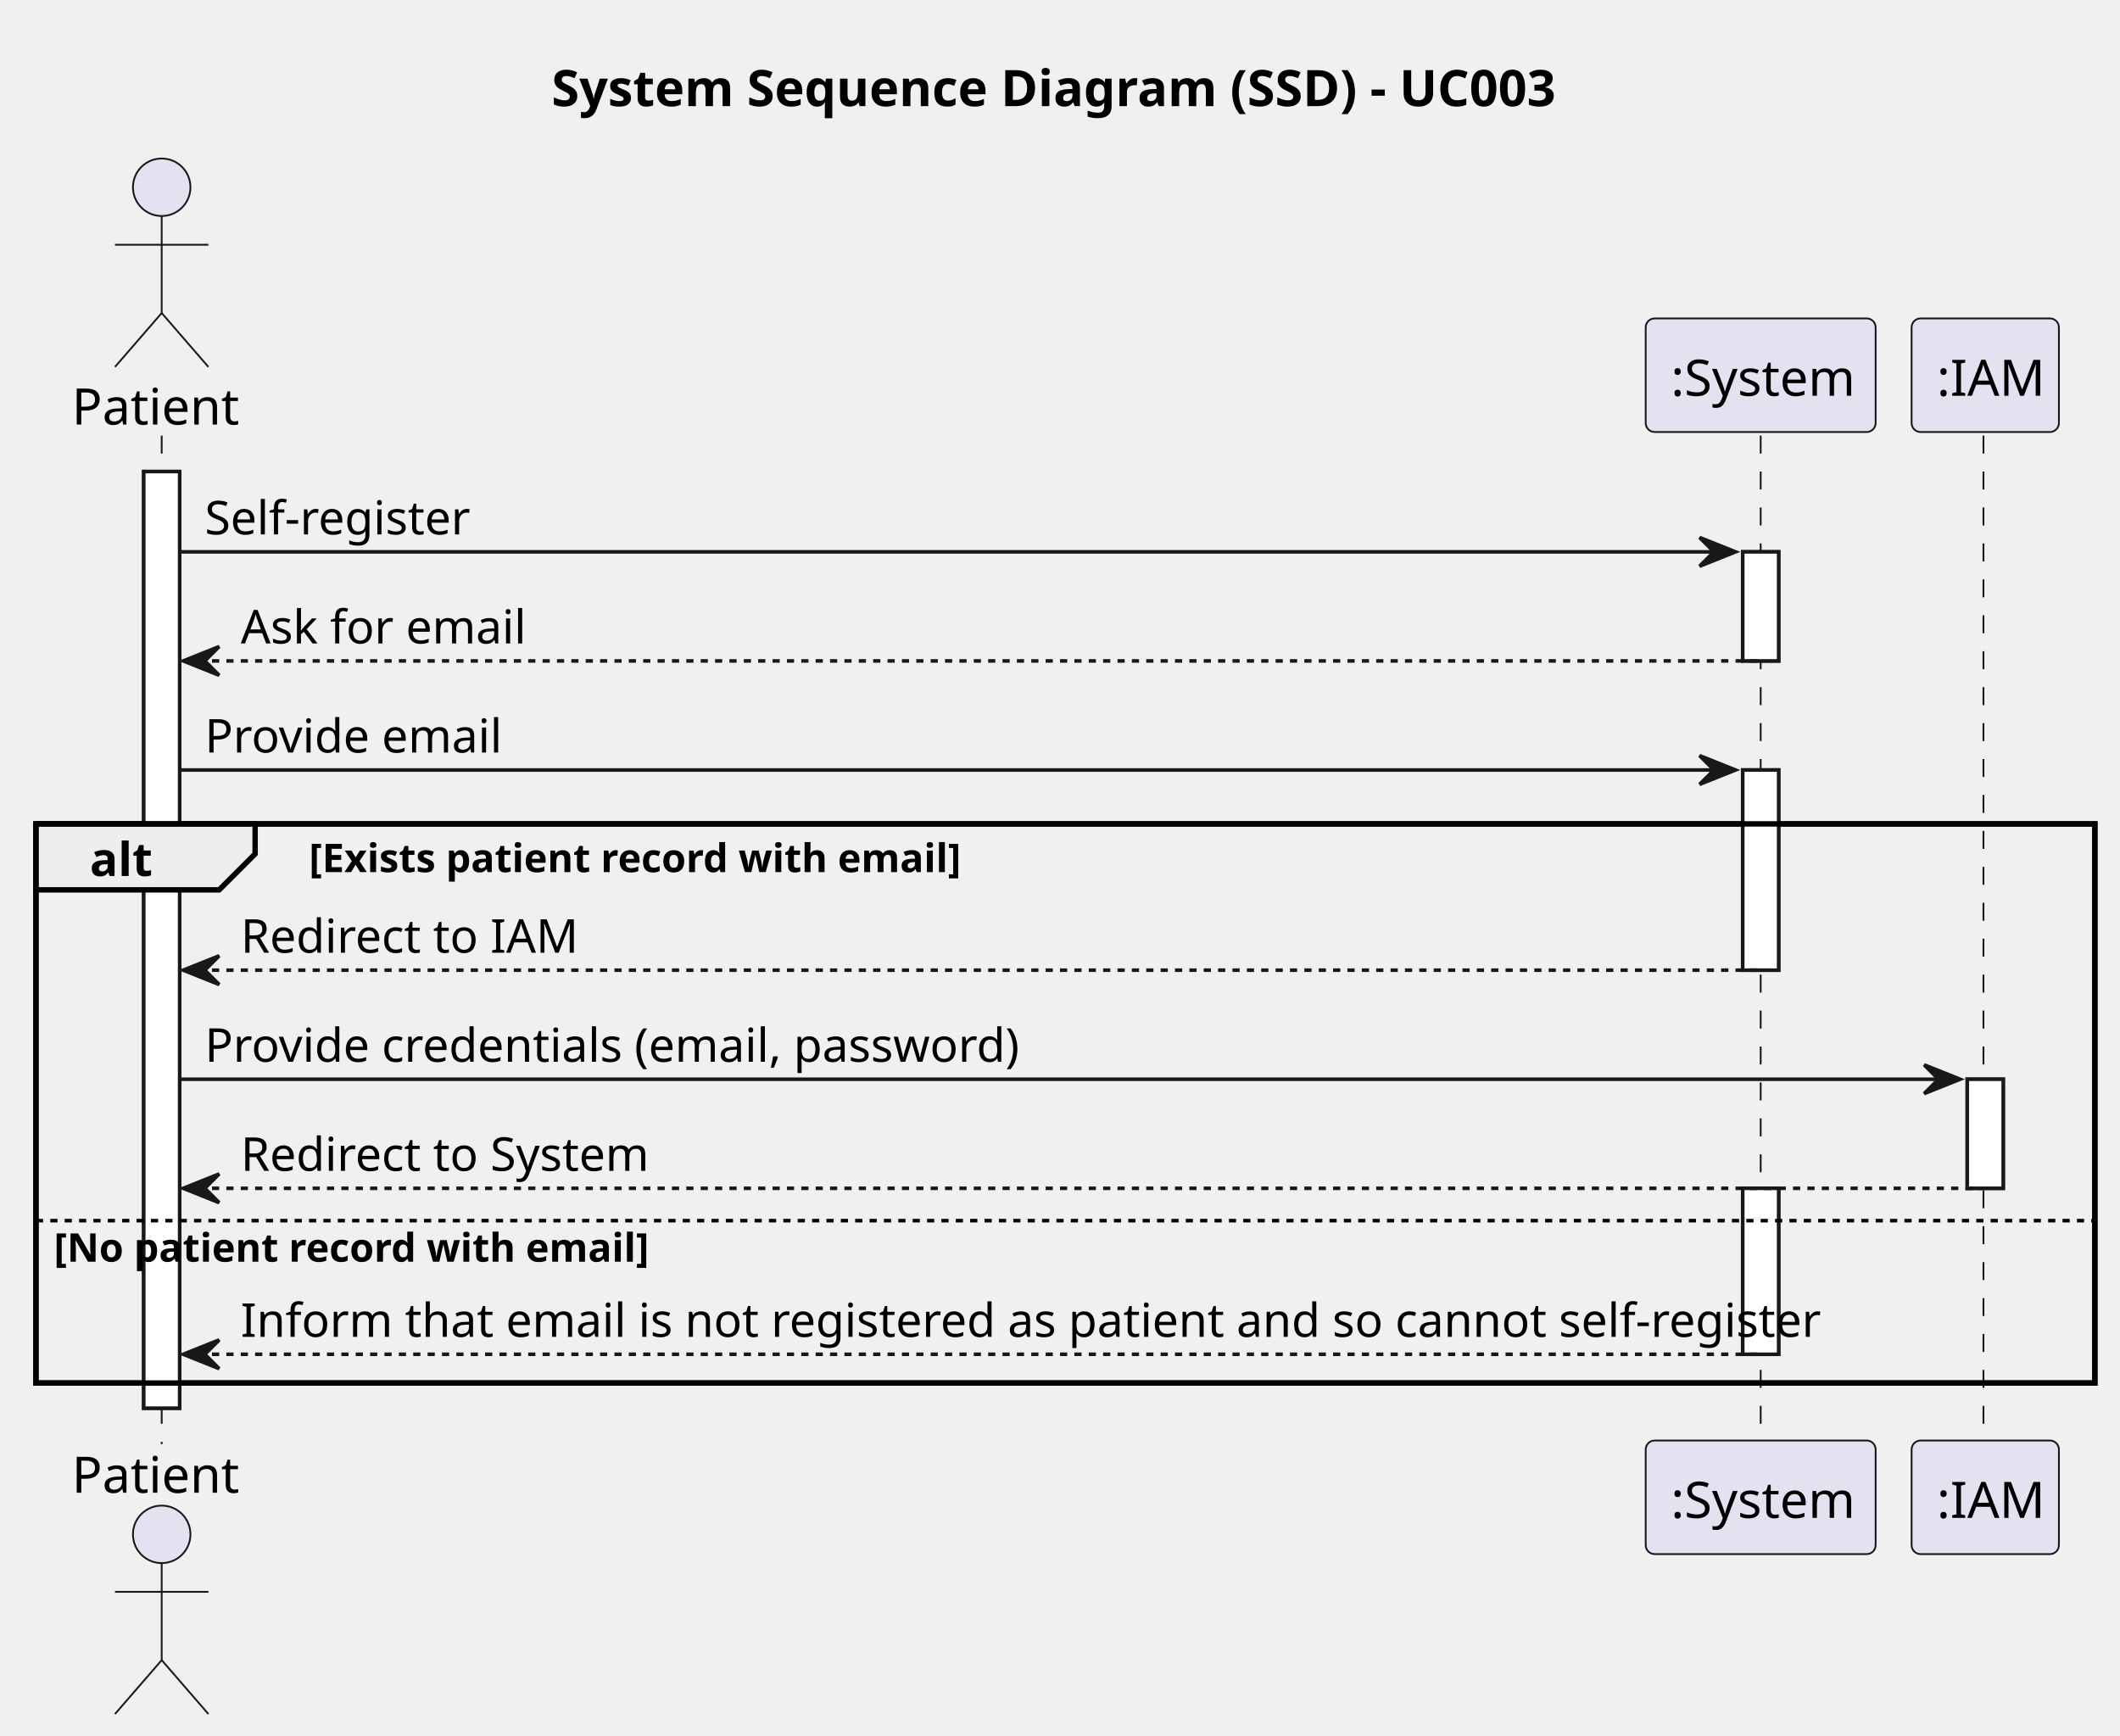
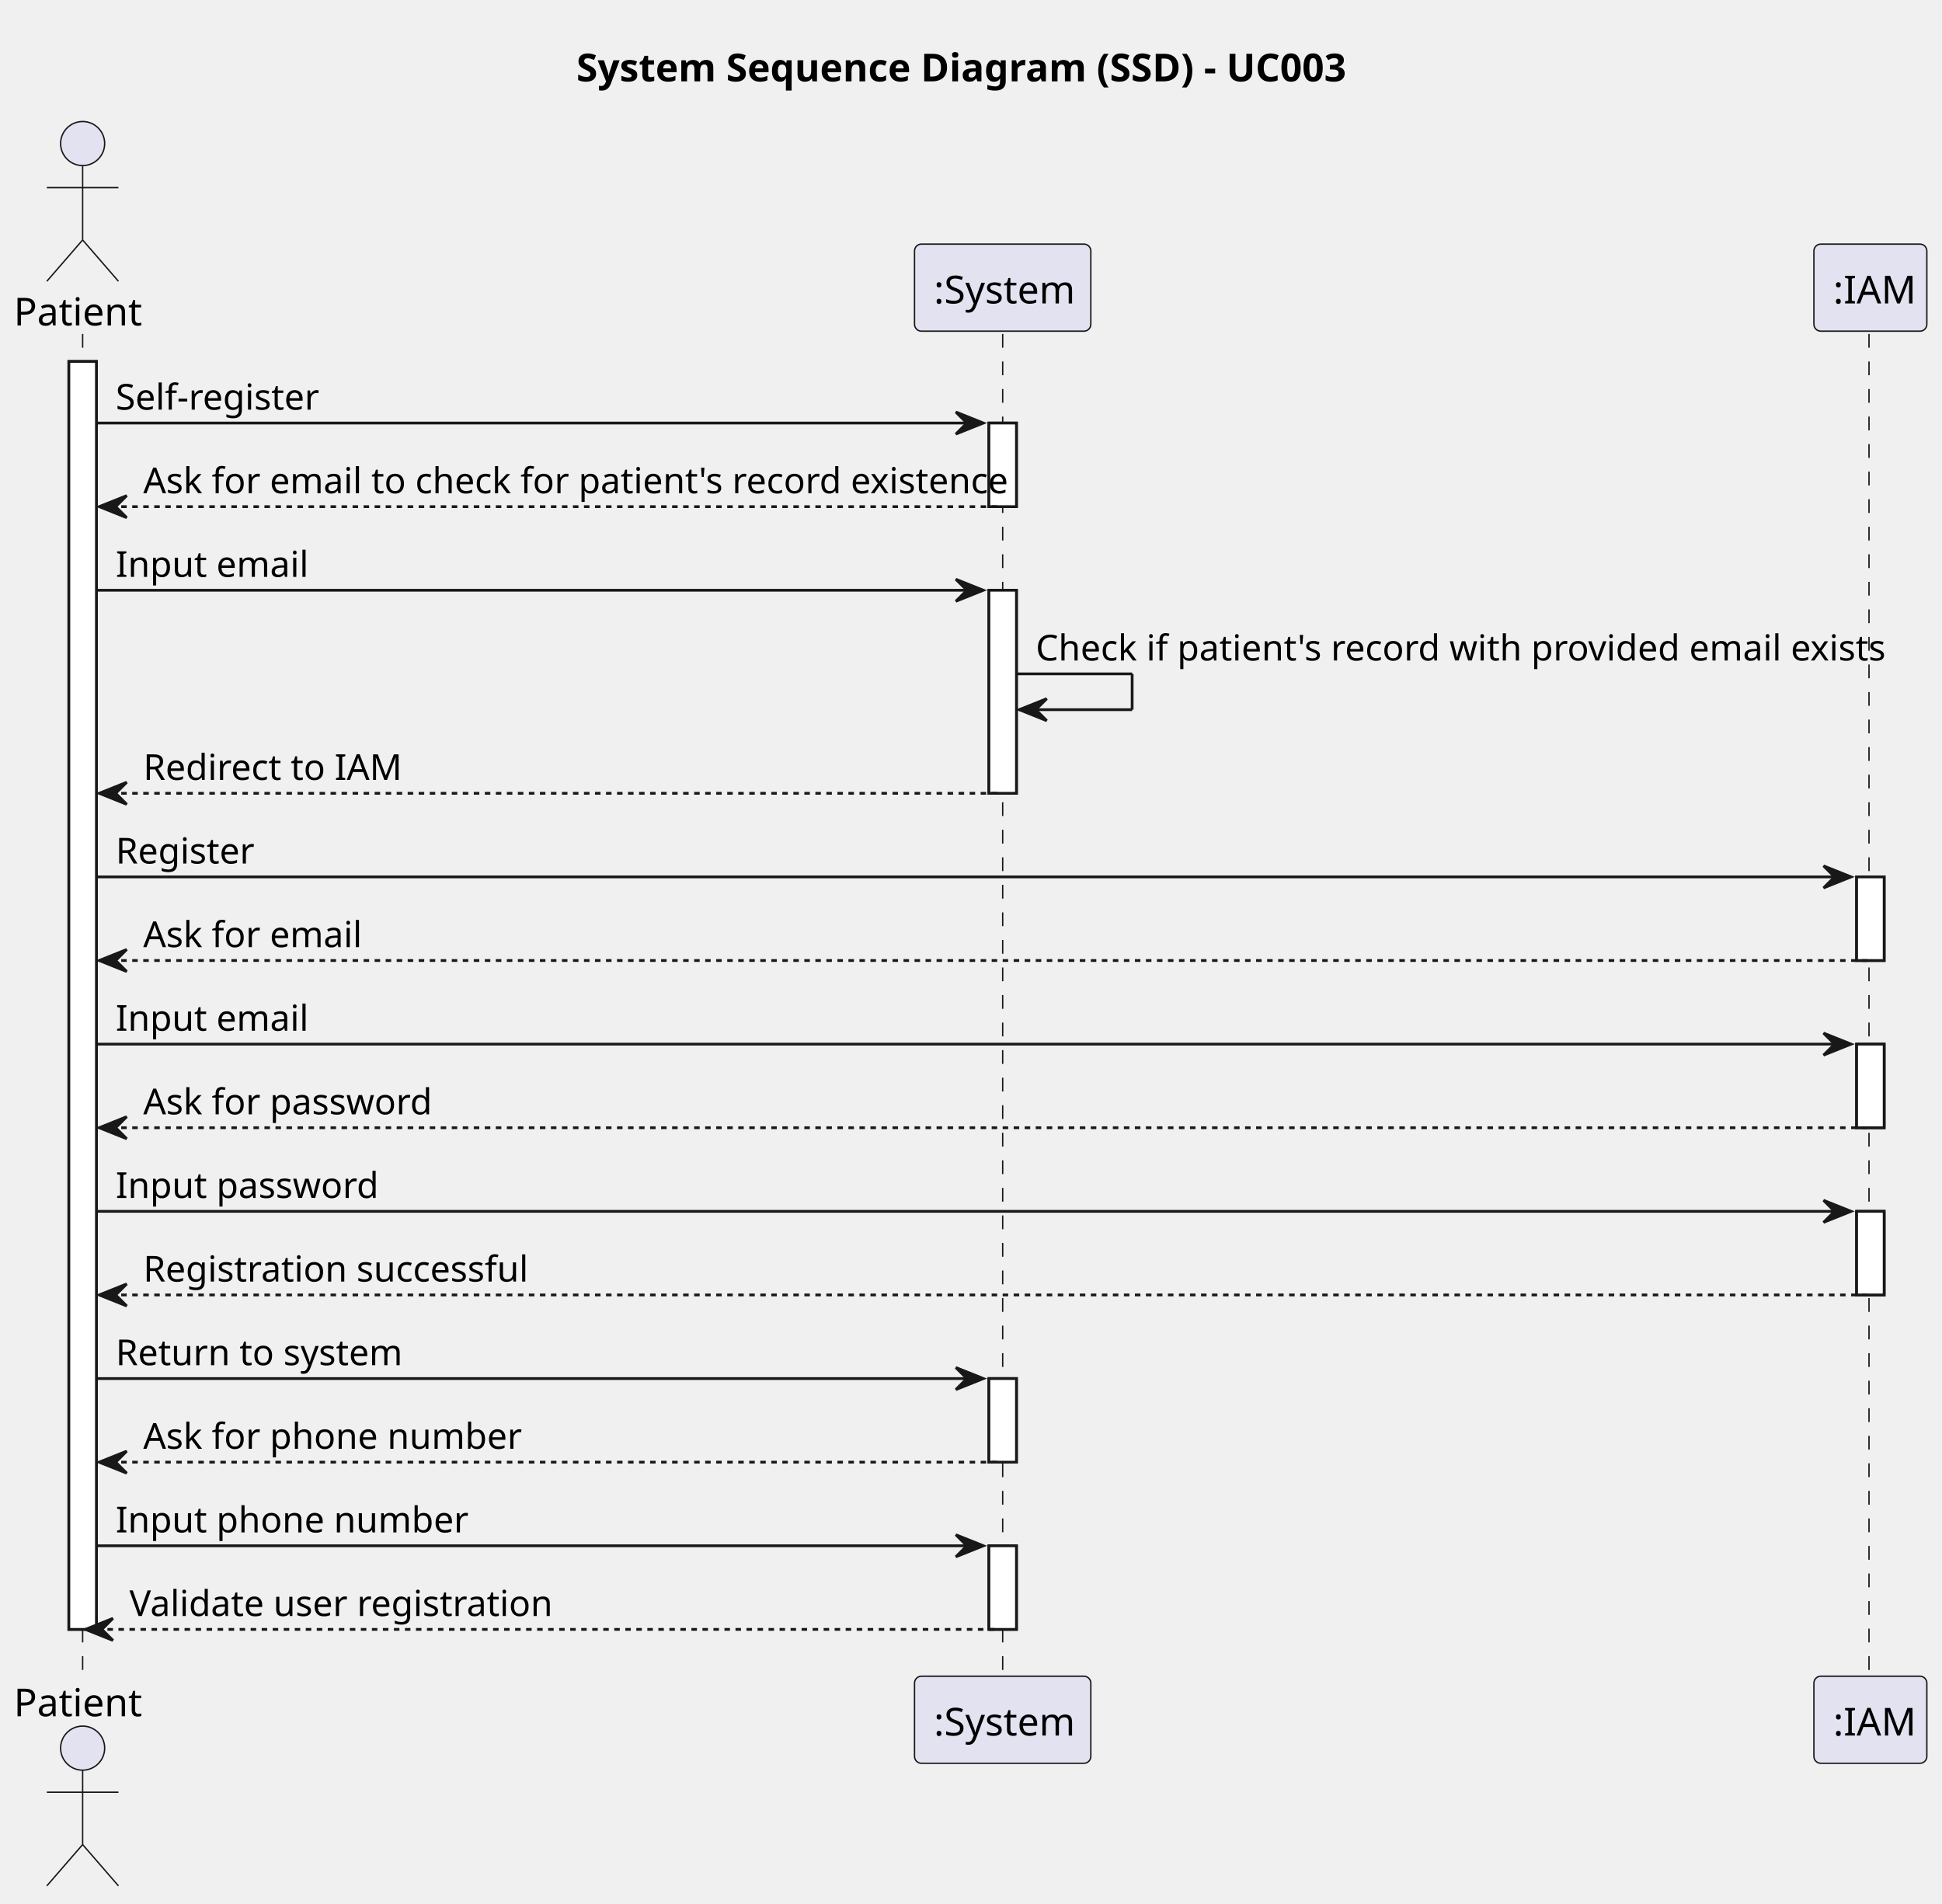
- <svg xmlns="http://www.w3.org/2000/svg" contentStyleType="text/css" height="483px" preserveAspectRatio="none" style="width:590px;height:483px;background:#FFFFFF;" version="1.1" viewBox="0 0 590 483" width="590px" zoomAndPan="magnify">
+ <svg xmlns="http://www.w3.org/2000/svg" contentStyleType="text/css" height="691px" preserveAspectRatio="none" style="width:705px;height:691px;background:#FFFFFF;" version="1.1" viewBox="0 0 705 691" width="705px" zoomAndPan="magnify">
  <defs />
  <g>
-     <text fill="#000000" font-family="sans-serif" font-size="14" font-weight="bold" lengthAdjust="spacing" textLength="285" x="153.5" y="29.533">System Sequence Diagram (SSD) - UC003</text>
-     <rect fill="#FFFFFF" height="260.648" style="stroke:#181818;stroke-width:1.0;" width="10" x="40" y="131.219" />
-     <rect fill="#FFFFFF" height="30.352" style="stroke:#181818;stroke-width:1.0;" width="10" x="485" y="153.57" />
-     <rect fill="#FFFFFF" height="55.703" style="stroke:#181818;stroke-width:1.0;" width="10" x="485" y="214.273" />
-     <rect fill="#FFFFFF" height="46.188" style="stroke:#181818;stroke-width:1.0;" width="10" x="485" y="330.68" />
-     <rect fill="#FFFFFF" height="30.352" style="stroke:#181818;stroke-width:1.0;" width="10" x="547.5" y="300.328" />
-     <rect fill="none" height="155.594" style="stroke:#000000;stroke-width:1.5;" width="573" x="10" y="229.273" />
-     <line style="stroke:#181818;stroke-width:0.5;stroke-dasharray:5.0,5.0;" x1="45" x2="45" y1="121.219" y2="401.867" />
-     <line style="stroke:#181818;stroke-width:0.5;stroke-dasharray:5.0,5.0;" x1="490" x2="490" y1="121.219" y2="401.867" />
-     <line style="stroke:#181818;stroke-width:0.5;stroke-dasharray:5.0,5.0;" x1="552" x2="552" y1="121.219" y2="401.867" />
-     <text fill="#000000" font-family="sans-serif" font-size="14" lengthAdjust="spacing" textLength="44" x="20" y="118.143">Patient</text>
-     <ellipse cx="45" cy="52.109" fill="#E2E2F0" rx="8" ry="8" style="stroke:#181818;stroke-width:0.5;" />
-     <path d="M45,60.109 L45,87.109 M32,68.109 L58,68.109 M45,87.109 L32,102.109 M45,87.109 L58,102.109 " fill="none" style="stroke:#181818;stroke-width:0.5;" />
-     <text fill="#000000" font-family="sans-serif" font-size="14" lengthAdjust="spacing" textLength="44" x="20" y="415.4">Patient</text>
-     <ellipse cx="45" cy="426.977" fill="#E2E2F0" rx="8" ry="8" style="stroke:#181818;stroke-width:0.5;" />
-     <path d="M45,434.977 L45,461.977 M32,442.977 L58,442.977 M45,461.977 L32,476.977 M45,461.977 L58,476.977 " fill="none" style="stroke:#181818;stroke-width:0.5;" />
-     <rect fill="#E2E2F0" height="31.609" rx="2.5" ry="2.5" style="stroke:#181818;stroke-width:0.5;" width="64" x="458" y="88.609" />
-     <text fill="#000000" font-family="sans-serif" font-size="14" lengthAdjust="spacing" textLength="50" x="465" y="110.143">:System</text>
-     <rect fill="#E2E2F0" height="31.609" rx="2.5" ry="2.5" style="stroke:#181818;stroke-width:0.5;" width="64" x="458" y="400.867" />
-     <text fill="#000000" font-family="sans-serif" font-size="14" lengthAdjust="spacing" textLength="50" x="465" y="422.4">:System</text>
-     <rect fill="#E2E2F0" height="31.609" rx="2.5" ry="2.5" style="stroke:#181818;stroke-width:0.5;" width="41" x="532" y="88.609" />
-     <text fill="#000000" font-family="sans-serif" font-size="14" lengthAdjust="spacing" textLength="27" x="539" y="110.143">:IAM</text>
-     <rect fill="#E2E2F0" height="31.609" rx="2.5" ry="2.5" style="stroke:#181818;stroke-width:0.5;" width="41" x="532" y="400.867" />
-     <text fill="#000000" font-family="sans-serif" font-size="14" lengthAdjust="spacing" textLength="27" x="539" y="422.4">:IAM</text>
-     <rect fill="#FFFFFF" height="260.648" style="stroke:#181818;stroke-width:1.0;" width="10" x="40" y="131.219" />
-     <rect fill="#FFFFFF" height="30.352" style="stroke:#181818;stroke-width:1.0;" width="10" x="485" y="153.57" />
-     <rect fill="#FFFFFF" height="55.703" style="stroke:#181818;stroke-width:1.0;" width="10" x="485" y="214.273" />
-     <rect fill="#FFFFFF" height="46.188" style="stroke:#181818;stroke-width:1.0;" width="10" x="485" y="330.68" />
-     <rect fill="#FFFFFF" height="30.352" style="stroke:#181818;stroke-width:1.0;" width="10" x="547.5" y="300.328" />
-     <polygon fill="#181818" points="473,149.57,483,153.57,473,157.57,477,153.57" style="stroke:#181818;stroke-width:1.0;" />
-     <line style="stroke:#181818;stroke-width:1.0;" x1="50" x2="479" y1="153.57" y2="153.57" />
-     <text fill="#000000" font-family="sans-serif" font-size="13" lengthAdjust="spacing" textLength="69" x="57" y="148.714">Self-register</text>
-     <polygon fill="#181818" points="61,179.922,51,183.922,61,187.922,57,183.922" style="stroke:#181818;stroke-width:1.0;" />
-     <line style="stroke:#181818;stroke-width:1.0;stroke-dasharray:2.0,2.0;" x1="55" x2="489" y1="183.922" y2="183.922" />
-     <text fill="#000000" font-family="sans-serif" font-size="13" lengthAdjust="spacing" textLength="76" x="67" y="179.065">Ask for email</text>
-     <polygon fill="#181818" points="473,210.273,483,214.273,473,218.273,477,214.273" style="stroke:#181818;stroke-width:1.0;" />
-     <line style="stroke:#181818;stroke-width:1.0;" x1="50" x2="479" y1="214.273" y2="214.273" />
-     <text fill="#000000" font-family="sans-serif" font-size="13" lengthAdjust="spacing" textLength="77" x="57" y="209.417">Provide email</text>
-     <path d="M10,229.273 L71,229.273 L71,237.625 L61,247.625 L10,247.625 L10,229.273 " fill="#EEEEEE" style="stroke:#000000;stroke-width:1.5;" />
-     <rect fill="none" height="155.594" style="stroke:#000000;stroke-width:1.5;" width="573" x="10" y="229.273" />
-     <text fill="#000000" font-family="sans-serif" font-size="13" font-weight="bold" lengthAdjust="spacing" textLength="16" x="25" y="243.769">alt</text>
-     <text fill="#000000" font-family="sans-serif" font-size="11" font-weight="bold" lengthAdjust="spacing" textLength="182" x="86" y="242.692">[Exists patient record with email]</text>
-     <polygon fill="#181818" points="61,265.977,51,269.977,61,273.977,57,269.977" style="stroke:#181818;stroke-width:1.0;" />
-     <line style="stroke:#181818;stroke-width:1.0;stroke-dasharray:2.0,2.0;" x1="55" x2="489" y1="269.977" y2="269.977" />
-     <text fill="#000000" font-family="sans-serif" font-size="13" lengthAdjust="spacing" textLength="90" x="67" y="265.12">Redirect to IAM</text>
-     <polygon fill="#181818" points="535.5,296.328,545.5,300.328,535.5,304.328,539.5,300.328" style="stroke:#181818;stroke-width:1.0;" />
-     <line style="stroke:#181818;stroke-width:1.0;" x1="50" x2="541.5" y1="300.328" y2="300.328" />
-     <text fill="#000000" font-family="sans-serif" font-size="13" lengthAdjust="spacing" textLength="215" x="57" y="295.472">Provide credentials (email, password)</text>
-     <polygon fill="#181818" points="61,326.68,51,330.68,61,334.68,57,330.68" style="stroke:#181818;stroke-width:1.0;" />
-     <line style="stroke:#181818;stroke-width:1.0;stroke-dasharray:2.0,2.0;" x1="55" x2="551.5" y1="330.68" y2="330.68" />
-     <text fill="#000000" font-family="sans-serif" font-size="13" lengthAdjust="spacing" textLength="112" x="67" y="325.823">Redirect to System</text>
-     <line style="stroke:#000000;stroke-width:1.0;stroke-dasharray:2.0,2.0;" x1="10" x2="583" y1="339.68" y2="339.68" />
-     <text fill="#000000" font-family="sans-serif" font-size="11" font-weight="bold" lengthAdjust="spacing" textLength="163" x="15" y="351.099">[No patient record with email]</text>
-     <polygon fill="#181818" points="61,372.867,51,376.867,61,380.867,57,376.867" style="stroke:#181818;stroke-width:1.0;" />
-     <line style="stroke:#181818;stroke-width:1.0;stroke-dasharray:2.0,2.0;" x1="55" x2="489" y1="376.867" y2="376.867" />
-     <text fill="#000000" font-family="sans-serif" font-size="13" lengthAdjust="spacing" textLength="411" x="67" y="372.011">Inform that email is not registered as patient and so cannot self-register</text>
+     <text fill="#000000" font-family="sans-serif" font-size="14" font-weight="bold" lengthAdjust="spacing" textLength="285" x="209.25" y="29.533">System Sequence Diagram (SSD) - UC003</text>
+     <rect fill="#FFFFFF" height="460.273" style="stroke:#181818;stroke-width:1.0;" width="10" x="25" y="131.219" />
+     <rect fill="#FFFFFF" height="30.352" style="stroke:#181818;stroke-width:1.0;" width="10" x="359" y="153.57" />
+     <rect fill="#FFFFFF" height="73.703" style="stroke:#181818;stroke-width:1.0;" width="10" x="359" y="214.273" />
+     <rect fill="#FFFFFF" height="30.352" style="stroke:#181818;stroke-width:1.0;" width="10" x="359" y="500.438" />
+     <rect fill="#FFFFFF" height="30.352" style="stroke:#181818;stroke-width:1.0;" width="10" x="359" y="561.141" />
+     <rect fill="#FFFFFF" height="30.352" style="stroke:#181818;stroke-width:1.0;" width="10" x="674" y="318.328" />
+     <rect fill="#FFFFFF" height="30.352" style="stroke:#181818;stroke-width:1.0;" width="10" x="674" y="379.031" />
+     <rect fill="#FFFFFF" height="30.352" style="stroke:#181818;stroke-width:1.0;" width="10" x="674" y="439.734" />
+     <line style="stroke:#181818;stroke-width:0.5;stroke-dasharray:5.0,5.0;" x1="30" x2="30" y1="121.219" y2="609.492" />
+     <line style="stroke:#181818;stroke-width:0.5;stroke-dasharray:5.0,5.0;" x1="364" x2="364" y1="121.219" y2="609.492" />
+     <line style="stroke:#181818;stroke-width:0.5;stroke-dasharray:5.0,5.0;" x1="678.5" x2="678.5" y1="121.219" y2="609.492" />
+     <text fill="#000000" font-family="sans-serif" font-size="14" lengthAdjust="spacing" textLength="44" x="5" y="118.143">Patient</text>
+     <ellipse cx="30" cy="52.109" fill="#E2E2F0" rx="8" ry="8" style="stroke:#181818;stroke-width:0.5;" />
+     <path d="M30,60.109 L30,87.109 M17,68.109 L43,68.109 M30,87.109 L17,102.109 M30,87.109 L43,102.109 " fill="none" style="stroke:#181818;stroke-width:0.5;" />
+     <text fill="#000000" font-family="sans-serif" font-size="14" lengthAdjust="spacing" textLength="44" x="5" y="623.025">Patient</text>
+     <ellipse cx="30" cy="634.602" fill="#E2E2F0" rx="8" ry="8" style="stroke:#181818;stroke-width:0.5;" />
+     <path d="M30,642.602 L30,669.602 M17,650.602 L43,650.602 M30,669.602 L17,684.602 M30,669.602 L43,684.602 " fill="none" style="stroke:#181818;stroke-width:0.5;" />
+     <rect fill="#E2E2F0" height="31.609" rx="2.5" ry="2.5" style="stroke:#181818;stroke-width:0.5;" width="64" x="332" y="88.609" />
+     <text fill="#000000" font-family="sans-serif" font-size="14" lengthAdjust="spacing" textLength="50" x="339" y="110.143">:System</text>
+     <rect fill="#E2E2F0" height="31.609" rx="2.5" ry="2.5" style="stroke:#181818;stroke-width:0.5;" width="64" x="332" y="608.492" />
+     <text fill="#000000" font-family="sans-serif" font-size="14" lengthAdjust="spacing" textLength="50" x="339" y="630.025">:System</text>
+     <rect fill="#E2E2F0" height="31.609" rx="2.5" ry="2.5" style="stroke:#181818;stroke-width:0.5;" width="41" x="658.5" y="88.609" />
+     <text fill="#000000" font-family="sans-serif" font-size="14" lengthAdjust="spacing" textLength="27" x="665.5" y="110.143">:IAM</text>
+     <rect fill="#E2E2F0" height="31.609" rx="2.5" ry="2.5" style="stroke:#181818;stroke-width:0.5;" width="41" x="658.5" y="608.492" />
+     <text fill="#000000" font-family="sans-serif" font-size="14" lengthAdjust="spacing" textLength="27" x="665.5" y="630.025">:IAM</text>
+     <rect fill="#FFFFFF" height="460.273" style="stroke:#181818;stroke-width:1.0;" width="10" x="25" y="131.219" />
+     <rect fill="#FFFFFF" height="30.352" style="stroke:#181818;stroke-width:1.0;" width="10" x="359" y="153.57" />
+     <rect fill="#FFFFFF" height="73.703" style="stroke:#181818;stroke-width:1.0;" width="10" x="359" y="214.273" />
+     <rect fill="#FFFFFF" height="30.352" style="stroke:#181818;stroke-width:1.0;" width="10" x="359" y="500.438" />
+     <rect fill="#FFFFFF" height="30.352" style="stroke:#181818;stroke-width:1.0;" width="10" x="359" y="561.141" />
+     <rect fill="#FFFFFF" height="30.352" style="stroke:#181818;stroke-width:1.0;" width="10" x="674" y="318.328" />
+     <rect fill="#FFFFFF" height="30.352" style="stroke:#181818;stroke-width:1.0;" width="10" x="674" y="379.031" />
+     <rect fill="#FFFFFF" height="30.352" style="stroke:#181818;stroke-width:1.0;" width="10" x="674" y="439.734" />
+     <polygon fill="#181818" points="347,149.57,357,153.57,347,157.57,351,153.57" style="stroke:#181818;stroke-width:1.0;" />
+     <line style="stroke:#181818;stroke-width:1.0;" x1="35" x2="353" y1="153.57" y2="153.57" />
+     <text fill="#000000" font-family="sans-serif" font-size="13" lengthAdjust="spacing" textLength="69" x="42" y="148.714">Self-register</text>
+     <polygon fill="#181818" points="46,179.922,36,183.922,46,187.922,42,183.922" style="stroke:#181818;stroke-width:1.0;" />
+     <line style="stroke:#181818;stroke-width:1.0;stroke-dasharray:2.0,2.0;" x1="40" x2="363" y1="183.922" y2="183.922" />
+     <text fill="#000000" font-family="sans-serif" font-size="13" lengthAdjust="spacing" textLength="300" x="52" y="179.065">Ask for email to check for patient's record existence</text>
+     <polygon fill="#181818" points="347,210.273,357,214.273,347,218.273,351,214.273" style="stroke:#181818;stroke-width:1.0;" />
+     <line style="stroke:#181818;stroke-width:1.0;" x1="35" x2="353" y1="214.273" y2="214.273" />
+     <text fill="#000000" font-family="sans-serif" font-size="13" lengthAdjust="spacing" textLength="63" x="42" y="209.417">Input email</text>
+     <line style="stroke:#181818;stroke-width:1.0;" x1="369" x2="411" y1="244.625" y2="244.625" />
+     <line style="stroke:#181818;stroke-width:1.0;" x1="411" x2="411" y1="244.625" y2="257.625" />
+     <line style="stroke:#181818;stroke-width:1.0;" x1="370" x2="411" y1="257.625" y2="257.625" />
+     <polygon fill="#181818" points="380,253.625,370,257.625,380,261.625,376,257.625" style="stroke:#181818;stroke-width:1.0;" />
+     <text fill="#000000" font-family="sans-serif" font-size="13" lengthAdjust="spacing" textLength="291" x="376" y="239.769">Check if patient's record with provided email exists</text>
+     <polygon fill="#181818" points="46,283.977,36,287.977,46,291.977,42,287.977" style="stroke:#181818;stroke-width:1.0;" />
+     <line style="stroke:#181818;stroke-width:1.0;stroke-dasharray:2.0,2.0;" x1="40" x2="363" y1="287.977" y2="287.977" />
+     <text fill="#000000" font-family="sans-serif" font-size="13" lengthAdjust="spacing" textLength="90" x="52" y="283.12">Redirect to IAM</text>
+     <polygon fill="#181818" points="662,314.328,672,318.328,662,322.328,666,318.328" style="stroke:#181818;stroke-width:1.0;" />
+     <line style="stroke:#181818;stroke-width:1.0;" x1="35" x2="668" y1="318.328" y2="318.328" />
+     <text fill="#000000" font-family="sans-serif" font-size="13" lengthAdjust="spacing" textLength="48" x="42" y="313.472">Register</text>
+     <polygon fill="#181818" points="46,344.68,36,348.68,46,352.68,42,348.68" style="stroke:#181818;stroke-width:1.0;" />
+     <line style="stroke:#181818;stroke-width:1.0;stroke-dasharray:2.0,2.0;" x1="40" x2="678" y1="348.68" y2="348.68" />
+     <text fill="#000000" font-family="sans-serif" font-size="13" lengthAdjust="spacing" textLength="76" x="52" y="343.823">Ask for email</text>
+     <polygon fill="#181818" points="662,375.031,672,379.031,662,383.031,666,379.031" style="stroke:#181818;stroke-width:1.0;" />
+     <line style="stroke:#181818;stroke-width:1.0;" x1="35" x2="668" y1="379.031" y2="379.031" />
+     <text fill="#000000" font-family="sans-serif" font-size="13" lengthAdjust="spacing" textLength="63" x="42" y="374.175">Input email</text>
+     <polygon fill="#181818" points="46,405.383,36,409.383,46,413.383,42,409.383" style="stroke:#181818;stroke-width:1.0;" />
+     <line style="stroke:#181818;stroke-width:1.0;stroke-dasharray:2.0,2.0;" x1="40" x2="678" y1="409.383" y2="409.383" />
+     <text fill="#000000" font-family="sans-serif" font-size="13" lengthAdjust="spacing" textLength="100" x="52" y="404.526">Ask for password</text>
+     <polygon fill="#181818" points="662,435.734,672,439.734,662,443.734,666,439.734" style="stroke:#181818;stroke-width:1.0;" />
+     <line style="stroke:#181818;stroke-width:1.0;" x1="35" x2="668" y1="439.734" y2="439.734" />
+     <text fill="#000000" font-family="sans-serif" font-size="13" lengthAdjust="spacing" textLength="87" x="42" y="434.878">Input password</text>
+     <polygon fill="#181818" points="46,466.086,36,470.086,46,474.086,42,470.086" style="stroke:#181818;stroke-width:1.0;" />
+     <line style="stroke:#181818;stroke-width:1.0;stroke-dasharray:2.0,2.0;" x1="40" x2="678" y1="470.086" y2="470.086" />
+     <text fill="#000000" font-family="sans-serif" font-size="13" lengthAdjust="spacing" textLength="135" x="52" y="465.229">Registration successful</text>
+     <polygon fill="#181818" points="347,496.438,357,500.438,347,504.438,351,500.438" style="stroke:#181818;stroke-width:1.0;" />
+     <line style="stroke:#181818;stroke-width:1.0;" x1="35" x2="353" y1="500.438" y2="500.438" />
+     <text fill="#000000" font-family="sans-serif" font-size="13" lengthAdjust="spacing" textLength="100" x="42" y="495.581">Return to system</text>
+     <polygon fill="#181818" points="46,526.789,36,530.789,46,534.789,42,530.789" style="stroke:#181818;stroke-width:1.0;" />
+     <line style="stroke:#181818;stroke-width:1.0;stroke-dasharray:2.0,2.0;" x1="40" x2="363" y1="530.789" y2="530.789" />
+     <text fill="#000000" font-family="sans-serif" font-size="13" lengthAdjust="spacing" textLength="127" x="52" y="525.933">Ask for phone number</text>
+     <polygon fill="#181818" points="347,557.141,357,561.141,347,565.141,351,561.141" style="stroke:#181818;stroke-width:1.0;" />
+     <line style="stroke:#181818;stroke-width:1.0;" x1="35" x2="353" y1="561.141" y2="561.141" />
+     <text fill="#000000" font-family="sans-serif" font-size="13" lengthAdjust="spacing" textLength="114" x="42" y="556.284">Input phone number</text>
+     <polygon fill="#181818" points="41,587.492,31,591.492,41,595.492,37,591.492" style="stroke:#181818;stroke-width:1.0;" />
+     <line style="stroke:#181818;stroke-width:1.0;stroke-dasharray:2.0,2.0;" x1="35" x2="363" y1="591.492" y2="591.492" />
+     <text fill="#000000" font-family="sans-serif" font-size="13" lengthAdjust="spacing" textLength="144" x="47" y="586.636">Validate user registration</text>
  </g>
</svg>
